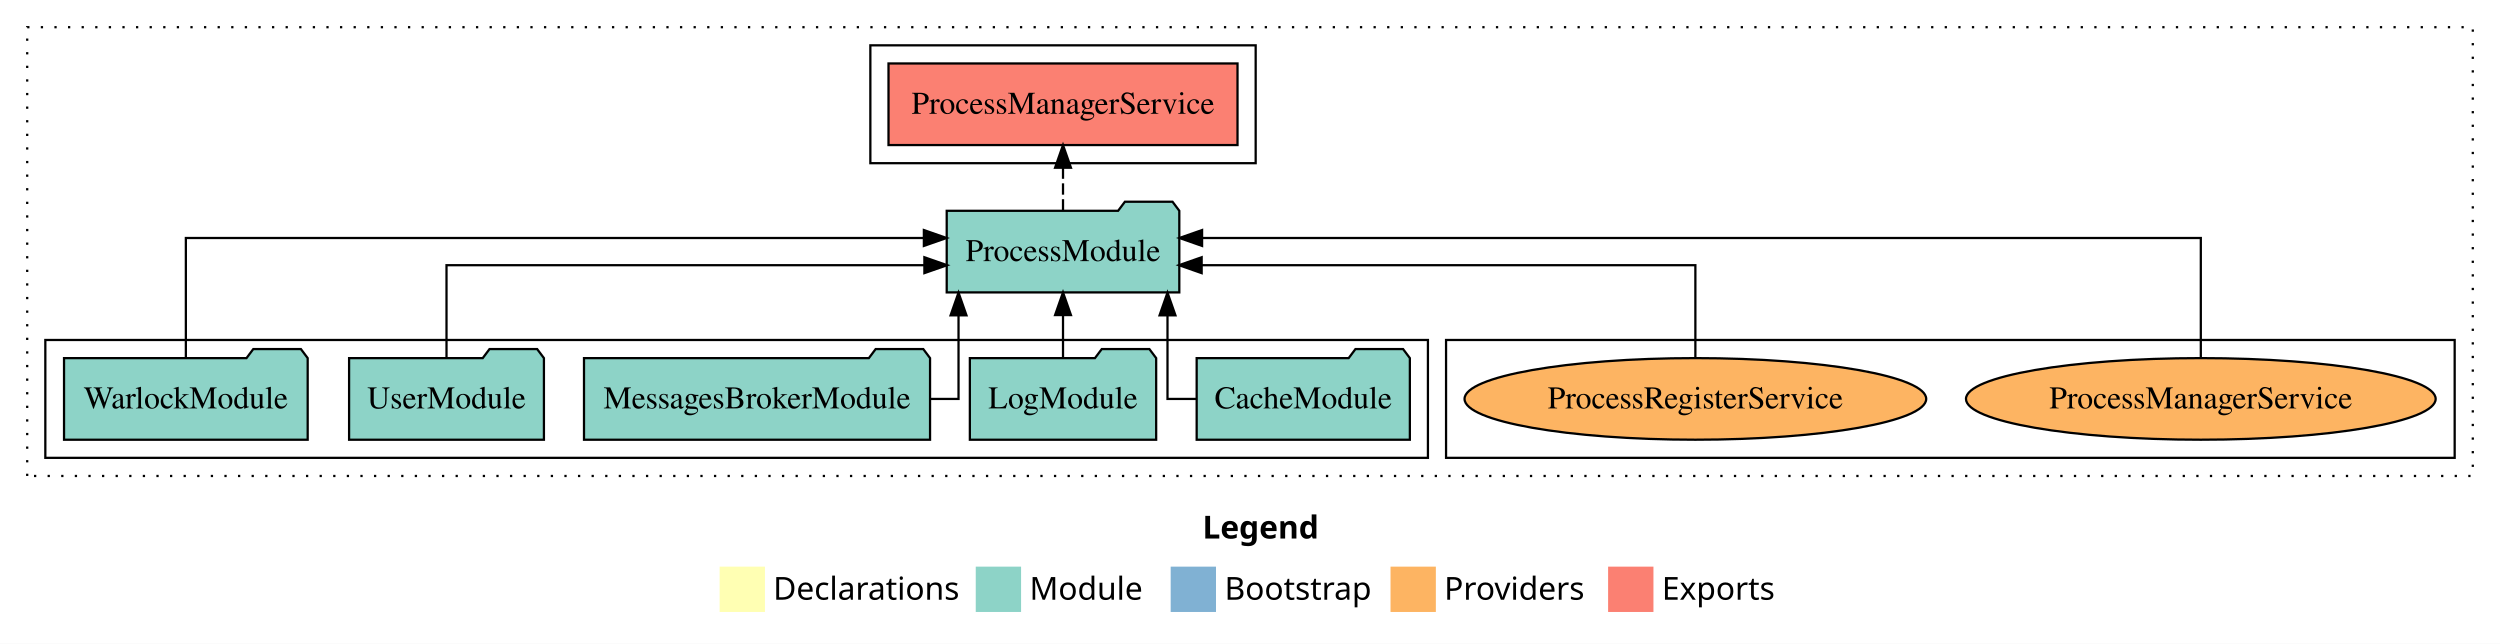
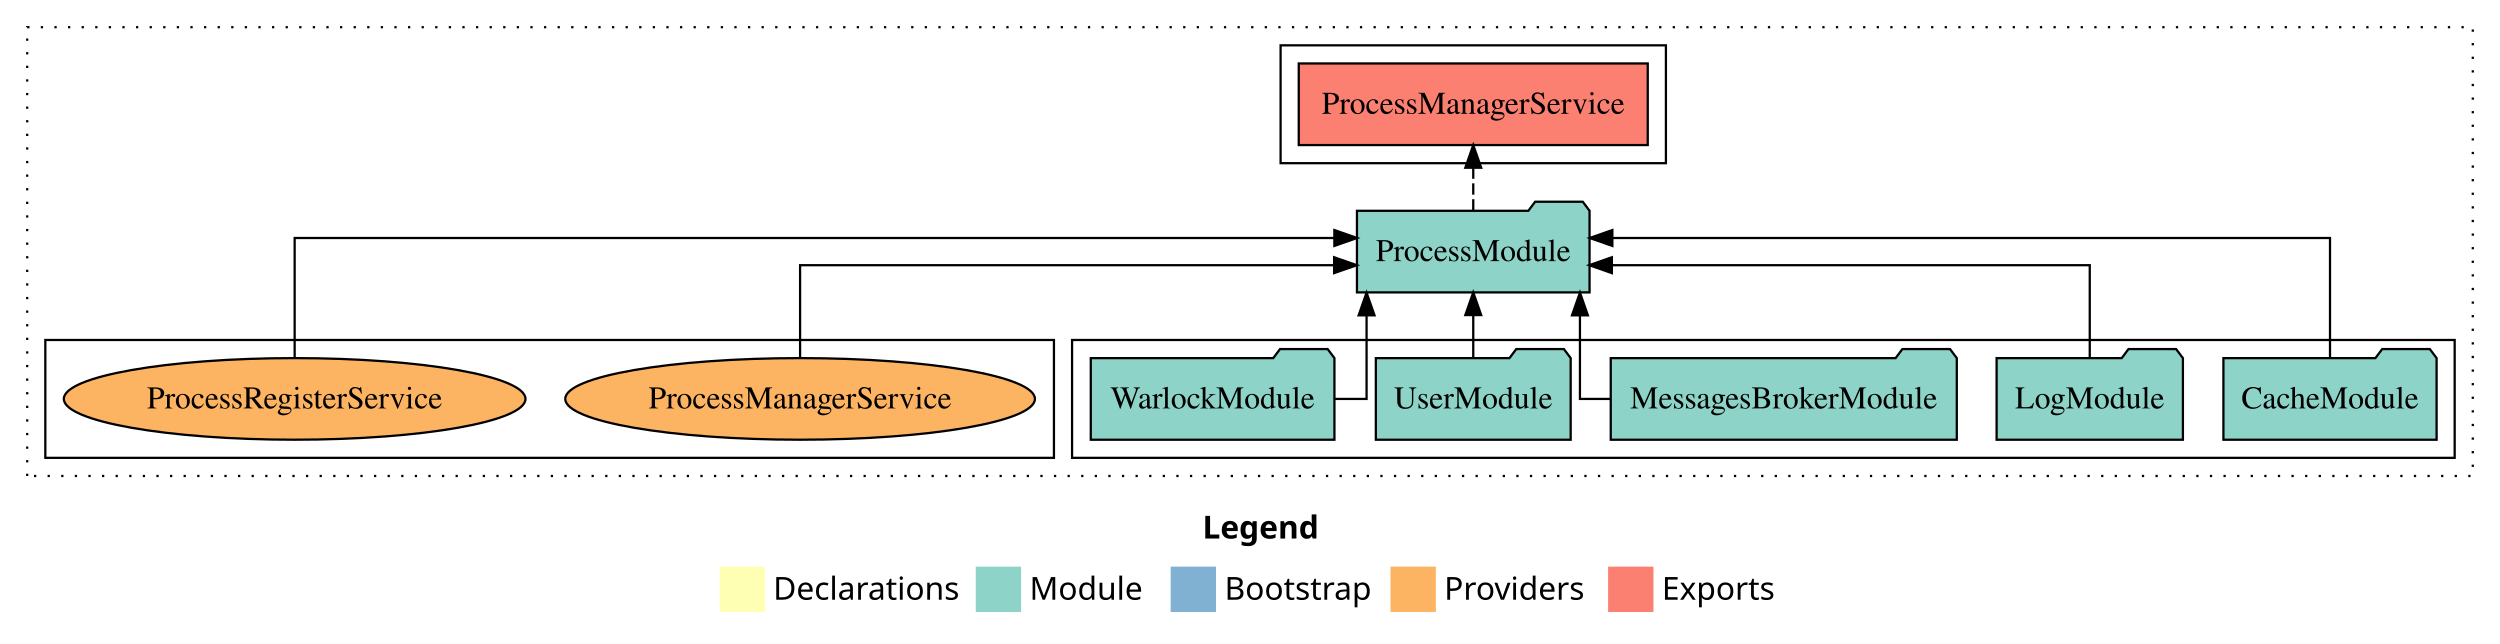
<svg xmlns="http://www.w3.org/2000/svg" width="1103pt" height="284pt" viewBox="0.00 0.00 1103.00 284.00">
  <g id="graph0" class="graph" transform="scale(1 1) rotate(0) translate(4 280)">
    <polygon fill="white" stroke="transparent" points="-4,4 -4,-280 1099,-280 1099,4 -4,4" />
    <text text-anchor="start" x="526.51" y="-42.4" font-family="Times-12" font-weight="bold" font-size="14.00">Legend</text>
    <polygon fill="#ffffb3" stroke="transparent" points="313.5,-10 313.5,-30 333.5,-30 333.5,-10 313.5,-10" />
    <text text-anchor="start" x="337.13" y="-15.4" font-family="Times-12" font-size="14.00">  Declarations</text>
    <polygon fill="#8dd3c7" stroke="transparent" points="426.5,-10 426.5,-30 446.5,-30 446.5,-10 426.5,-10" />
    <text text-anchor="start" x="450.23" y="-15.4" font-family="Times-12" font-size="14.00">  Module</text>
    <polygon fill="#80b1d3" stroke="transparent" points="512.5,-10 512.5,-30 532.5,-30 532.5,-10 512.5,-10" />
    <text text-anchor="start" x="536.28" y="-15.4" font-family="Times-12" font-size="14.00">  Bootstrap</text>
    <polygon fill="#fdb462" stroke="transparent" points="609.5,-10 609.5,-30 629.5,-30 629.5,-10 609.5,-10" />
    <text text-anchor="start" x="633.17" y="-15.4" font-family="Times-12" font-size="14.00">  Providers</text>
    <polygon fill="#fb8072" stroke="transparent" points="705.5,-10 705.5,-30 725.5,-30 725.5,-10 705.5,-10" />
    <text text-anchor="start" x="729.23" y="-15.4" font-family="Times-12" font-size="14.00">  Exports</text>
    <g id="clust1" class="cluster">
      <polygon fill="none" stroke="black" stroke-dasharray="1,5" points="8,-70 8,-268 1087,-268 1087,-70 8,-70" />
    </g>
-     <g id="clust4" class="cluster">
-       <polygon fill="none" stroke="black" points="380,-208 380,-260 550,-260 550,-208 380,-208" />
+     <g id="clust3" class="cluster">
+       <polygon fill="none" stroke="black" points="469,-78 469,-130 1079,-130 1079,-78 469,-78" />
    </g>
    <g id="clust6" class="cluster">
-       <polygon fill="none" stroke="black" points="634,-78 634,-130 1079,-130 1079,-78 634,-78" />
+       <polygon fill="none" stroke="black" points="16,-78 16,-130 461,-130 461,-78 16,-78" />
    </g>
-     <g id="clust3" class="cluster">
-       <polygon fill="none" stroke="black" points="16,-78 16,-130 626,-130 626,-78 16,-78" />
+     <g id="clust4" class="cluster">
+       <polygon fill="none" stroke="black" points="561,-208 561,-260 731,-260 731,-208 561,-208" />
    </g>
    <g id="node1" class="node">
-       <polygon fill="#8dd3c7" stroke="black" points="618.03,-122 615.03,-126 594.03,-126 591.03,-122 523.97,-122 523.97,-86 618.03,-86 618.03,-122" />
-       <text text-anchor="middle" x="571" y="-99.8" font-family="Times,serif" font-size="14.00">CacheModule</text>
+       <polygon fill="#8dd3c7" stroke="black" points="1071.03,-122 1068.03,-126 1047.03,-126 1044.03,-122 976.97,-122 976.97,-86 1071.03,-86 1071.03,-122" />
+       <text text-anchor="middle" x="1024" y="-99.8" font-family="Times,serif" font-size="14.00">CacheModule</text>
    </g>
    <g id="node6" class="node">
-       <polygon fill="#8dd3c7" stroke="black" points="516.31,-187 513.31,-191 492.31,-191 489.31,-187 413.69,-187 413.69,-151 516.31,-151 516.31,-187" />
-       <text text-anchor="middle" x="465" y="-164.8" font-family="Times,serif" font-size="14.00">ProcessModule</text>
+       <polygon fill="#8dd3c7" stroke="black" points="697.31,-187 694.31,-191 673.31,-191 670.31,-187 594.69,-187 594.69,-151 697.31,-151 697.31,-187" />
+       <text text-anchor="middle" x="646" y="-164.8" font-family="Times,serif" font-size="14.00">ProcessModule</text>
    </g>
    <g id="edge1" class="edge">
-       <path fill="none" stroke="black" d="M523.81,-104C516.38,-104 511.1,-104 511.1,-104 511.1,-104 511.1,-140.89 511.1,-140.89" />
-       <polygon fill="black" stroke="black" points="507.6,-140.89 511.1,-150.89 514.6,-140.89 507.6,-140.89" />
+       <path fill="none" stroke="black" d="M1024,-122.28C1024,-143.32 1024,-175 1024,-175 1024,-175 707.37,-175 707.37,-175" />
+       <polygon fill="black" stroke="black" points="707.37,-171.5 697.37,-175 707.37,-178.5 707.37,-171.5" />
    </g>
    <g id="node2" class="node">
-       <polygon fill="#8dd3c7" stroke="black" points="506.1,-122 503.1,-126 482.1,-126 479.1,-122 423.9,-122 423.9,-86 506.1,-86 506.1,-122" />
-       <text text-anchor="middle" x="465" y="-99.8" font-family="Times,serif" font-size="14.00">LogModule</text>
+       <polygon fill="#8dd3c7" stroke="black" points="959.1,-122 956.1,-126 935.1,-126 932.1,-122 876.9,-122 876.9,-86 959.1,-86 959.1,-122" />
+       <text text-anchor="middle" x="918" y="-99.8" font-family="Times,serif" font-size="14.00">LogModule</text>
    </g>
    <g id="edge2" class="edge">
-       <path fill="none" stroke="black" d="M465,-122.11C465,-122.11 465,-140.99 465,-140.99" />
-       <polygon fill="black" stroke="black" points="461.5,-140.99 465,-150.99 468.5,-140.99 461.5,-140.99" />
+       <path fill="none" stroke="black" d="M918,-122.02C918,-139.37 918,-163 918,-163 918,-163 707.16,-163 707.16,-163" />
+       <polygon fill="black" stroke="black" points="707.16,-159.5 697.16,-163 707.16,-166.5 707.16,-159.5" />
    </g>
    <g id="node3" class="node">
-       <polygon fill="#8dd3c7" stroke="black" points="406.34,-122 403.34,-126 382.34,-126 379.34,-122 253.66,-122 253.66,-86 406.34,-86 406.34,-122" />
-       <text text-anchor="middle" x="330" y="-99.8" font-family="Times,serif" font-size="14.00">MessagesBrokerModule</text>
+       <polygon fill="#8dd3c7" stroke="black" points="859.34,-122 856.34,-126 835.34,-126 832.34,-122 706.66,-122 706.66,-86 859.34,-86 859.34,-122" />
+       <text text-anchor="middle" x="783" y="-99.8" font-family="Times,serif" font-size="14.00">MessagesBrokerModule</text>
    </g>
    <g id="edge3" class="edge">
-       <path fill="none" stroke="black" d="M406.54,-104C414.01,-104 418.9,-104 418.9,-104 418.9,-104 418.9,-140.89 418.9,-140.89" />
-       <polygon fill="black" stroke="black" points="415.4,-140.89 418.9,-150.89 422.4,-140.89 415.4,-140.89" />
+       <path fill="none" stroke="black" d="M706.34,-104C698.35,-104 693.07,-104 693.07,-104 693.07,-104 693.07,-140.89 693.07,-140.89" />
+       <polygon fill="black" stroke="black" points="689.57,-140.89 693.07,-150.89 696.57,-140.89 689.57,-140.89" />
    </g>
    <g id="node4" class="node">
-       <polygon fill="#8dd3c7" stroke="black" points="235.98,-122 232.98,-126 211.98,-126 208.98,-122 150.02,-122 150.02,-86 235.98,-86 235.98,-122" />
-       <text text-anchor="middle" x="193" y="-99.8" font-family="Times,serif" font-size="14.00">UserModule</text>
+       <polygon fill="#8dd3c7" stroke="black" points="688.98,-122 685.98,-126 664.98,-126 661.98,-122 603.02,-122 603.02,-86 688.98,-86 688.98,-122" />
+       <text text-anchor="middle" x="646" y="-99.8" font-family="Times,serif" font-size="14.00">UserModule</text>
    </g>
    <g id="edge4" class="edge">
-       <path fill="none" stroke="black" d="M193,-122.02C193,-139.37 193,-163 193,-163 193,-163 403.84,-163 403.84,-163" />
-       <polygon fill="black" stroke="black" points="403.84,-166.5 413.84,-163 403.84,-159.5 403.84,-166.5" />
+       <path fill="none" stroke="black" d="M646,-122.11C646,-122.11 646,-140.99 646,-140.99" />
+       <polygon fill="black" stroke="black" points="642.5,-140.99 646,-150.99 649.5,-140.99 642.5,-140.99" />
    </g>
    <g id="node5" class="node">
-       <polygon fill="#8dd3c7" stroke="black" points="131.75,-122 128.75,-126 107.75,-126 104.75,-122 24.25,-122 24.25,-86 131.75,-86 131.75,-122" />
-       <text text-anchor="middle" x="78" y="-99.8" font-family="Times,serif" font-size="14.00">WarlockModule</text>
+       <polygon fill="#8dd3c7" stroke="black" points="584.75,-122 581.75,-126 560.75,-126 557.75,-122 477.25,-122 477.25,-86 584.75,-86 584.75,-122" />
+       <text text-anchor="middle" x="531" y="-99.8" font-family="Times,serif" font-size="14.00">WarlockModule</text>
    </g>
    <g id="edge5" class="edge">
-       <path fill="none" stroke="black" d="M78,-122.28C78,-143.32 78,-175 78,-175 78,-175 403.61,-175 403.61,-175" />
-       <polygon fill="black" stroke="black" points="403.61,-178.5 413.61,-175 403.61,-171.5 403.61,-178.5" />
+       <path fill="none" stroke="black" d="M584.85,-104C593.1,-104 598.93,-104 598.93,-104 598.93,-104 598.93,-140.89 598.93,-140.89" />
+       <polygon fill="black" stroke="black" points="595.43,-140.89 598.93,-150.89 602.43,-140.89 595.43,-140.89" />
    </g>
    <g id="node7" class="node">
-       <polygon fill="#fb8072" stroke="black" points="541.99,-252 388.01,-252 388.01,-216 541.99,-216 541.99,-252" />
-       <text text-anchor="middle" x="465" y="-229.8" font-family="Times,serif" font-size="14.00">ProcessManagerService </text>
+       <polygon fill="#fb8072" stroke="black" points="722.99,-252 569.01,-252 569.01,-216 722.99,-216 722.99,-252" />
+       <text text-anchor="middle" x="646" y="-229.8" font-family="Times,serif" font-size="14.00">ProcessManagerService </text>
    </g>
    <g id="edge6" class="edge">
-       <path fill="none" stroke="black" stroke-dasharray="5,2" d="M465,-187.11C465,-187.11 465,-205.99 465,-205.99" />
-       <polygon fill="black" stroke="black" points="461.5,-205.99 465,-215.99 468.5,-205.99 461.5,-205.99" />
+       <path fill="none" stroke="black" stroke-dasharray="5,2" d="M646,-187.11C646,-187.11 646,-205.99 646,-205.99" />
+       <polygon fill="black" stroke="black" points="642.5,-205.99 646,-215.99 649.5,-205.99 642.5,-205.99" />
    </g>
    <g id="node8" class="node">
-       <ellipse fill="#fdb462" stroke="black" cx="967" cy="-104" rx="103.61" ry="18" />
-       <text text-anchor="middle" x="967" y="-99.8" font-family="Times,serif" font-size="14.00">ProcessManagerService</text>
+       <ellipse fill="#fdb462" stroke="black" cx="349" cy="-104" rx="103.61" ry="18" />
+       <text text-anchor="middle" x="349" y="-99.8" font-family="Times,serif" font-size="14.00">ProcessManagerService</text>
    </g>
    <g id="edge7" class="edge">
-       <path fill="none" stroke="black" d="M967,-122.28C967,-143.32 967,-175 967,-175 967,-175 526.36,-175 526.36,-175" />
-       <polygon fill="black" stroke="black" points="526.36,-171.5 516.36,-175 526.36,-178.5 526.36,-171.5" />
+       <path fill="none" stroke="black" d="M349,-122.02C349,-139.37 349,-163 349,-163 349,-163 584.61,-163 584.61,-163" />
+       <polygon fill="black" stroke="black" points="584.61,-166.5 594.61,-163 584.61,-159.5 584.61,-166.5" />
    </g>
    <g id="node9" class="node">
-       <ellipse fill="#fdb462" stroke="black" cx="744" cy="-104" rx="101.84" ry="18" />
-       <text text-anchor="middle" x="744" y="-99.8" font-family="Times,serif" font-size="14.00">ProcessRegisterService</text>
+       <ellipse fill="#fdb462" stroke="black" cx="126" cy="-104" rx="101.84" ry="18" />
+       <text text-anchor="middle" x="126" y="-99.8" font-family="Times,serif" font-size="14.00">ProcessRegisterService</text>
    </g>
    <g id="edge8" class="edge">
-       <path fill="none" stroke="black" d="M744,-122.02C744,-139.37 744,-163 744,-163 744,-163 526.17,-163 526.17,-163" />
-       <polygon fill="black" stroke="black" points="526.17,-159.5 516.17,-163 526.17,-166.5 526.17,-159.5" />
+       <path fill="none" stroke="black" d="M126,-122.28C126,-143.32 126,-175 126,-175 126,-175 584.72,-175 584.72,-175" />
+       <polygon fill="black" stroke="black" points="584.72,-178.5 594.72,-175 584.72,-171.5 584.72,-178.5" />
    </g>
  </g>
</svg>
